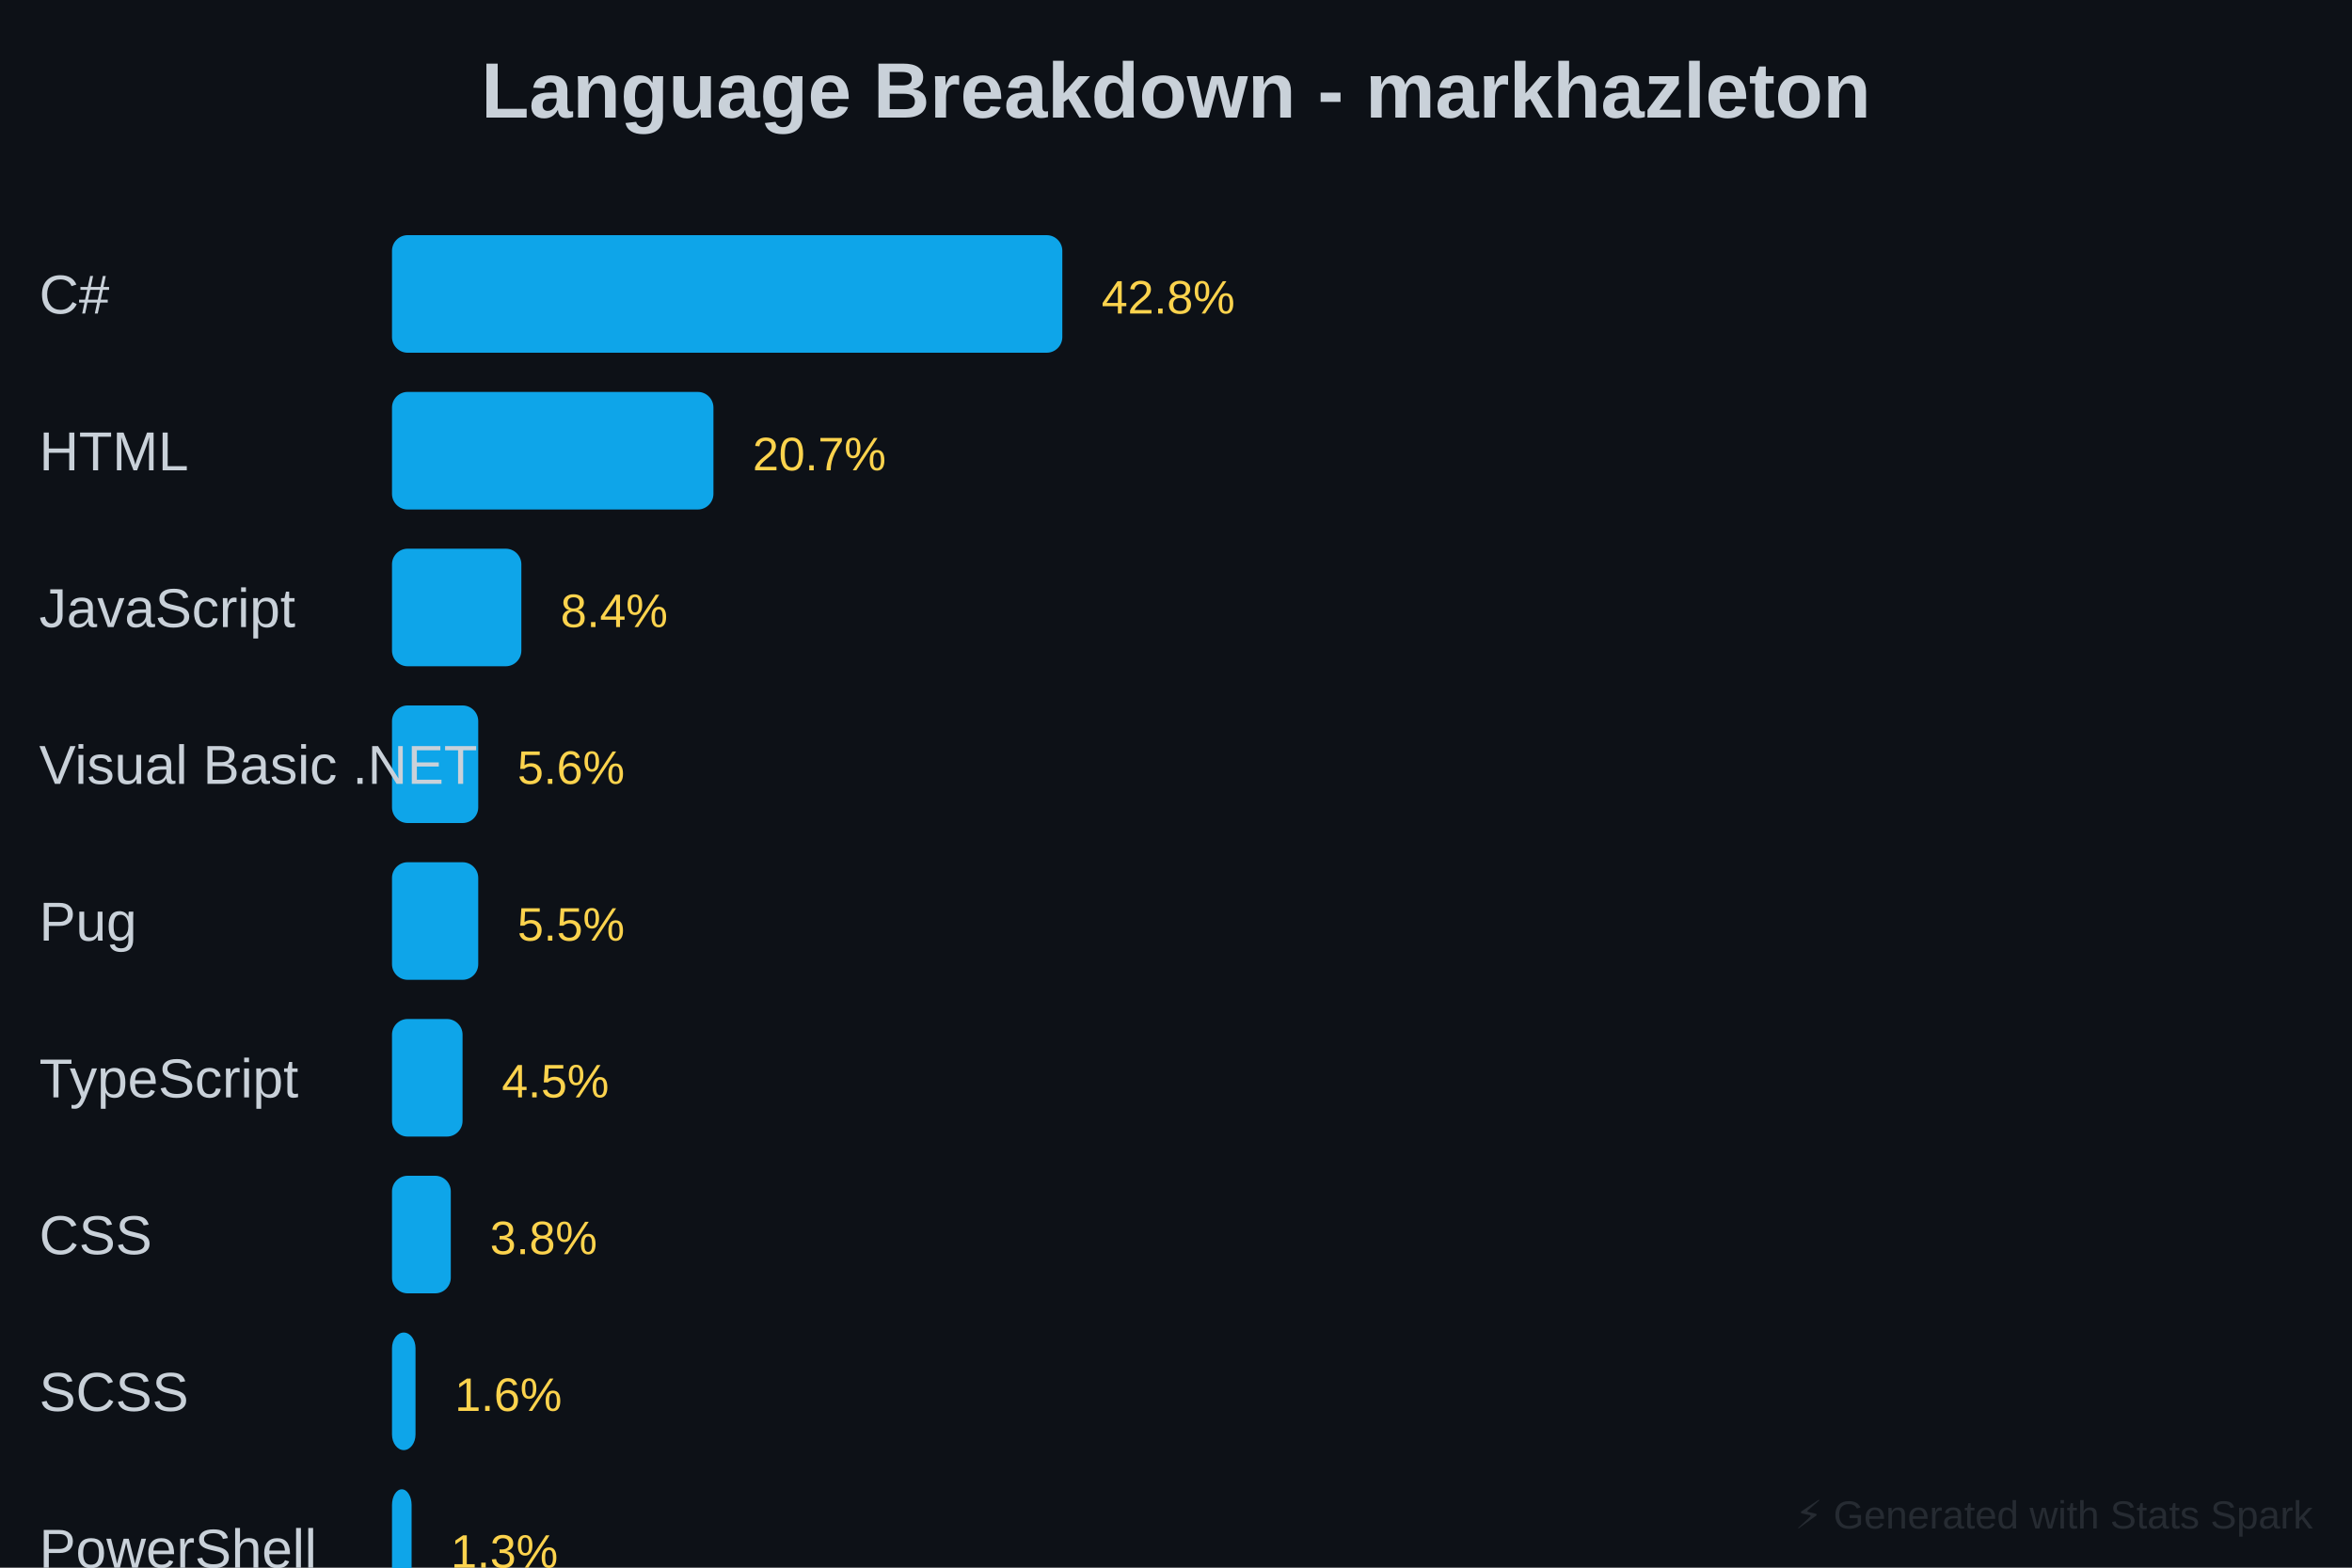
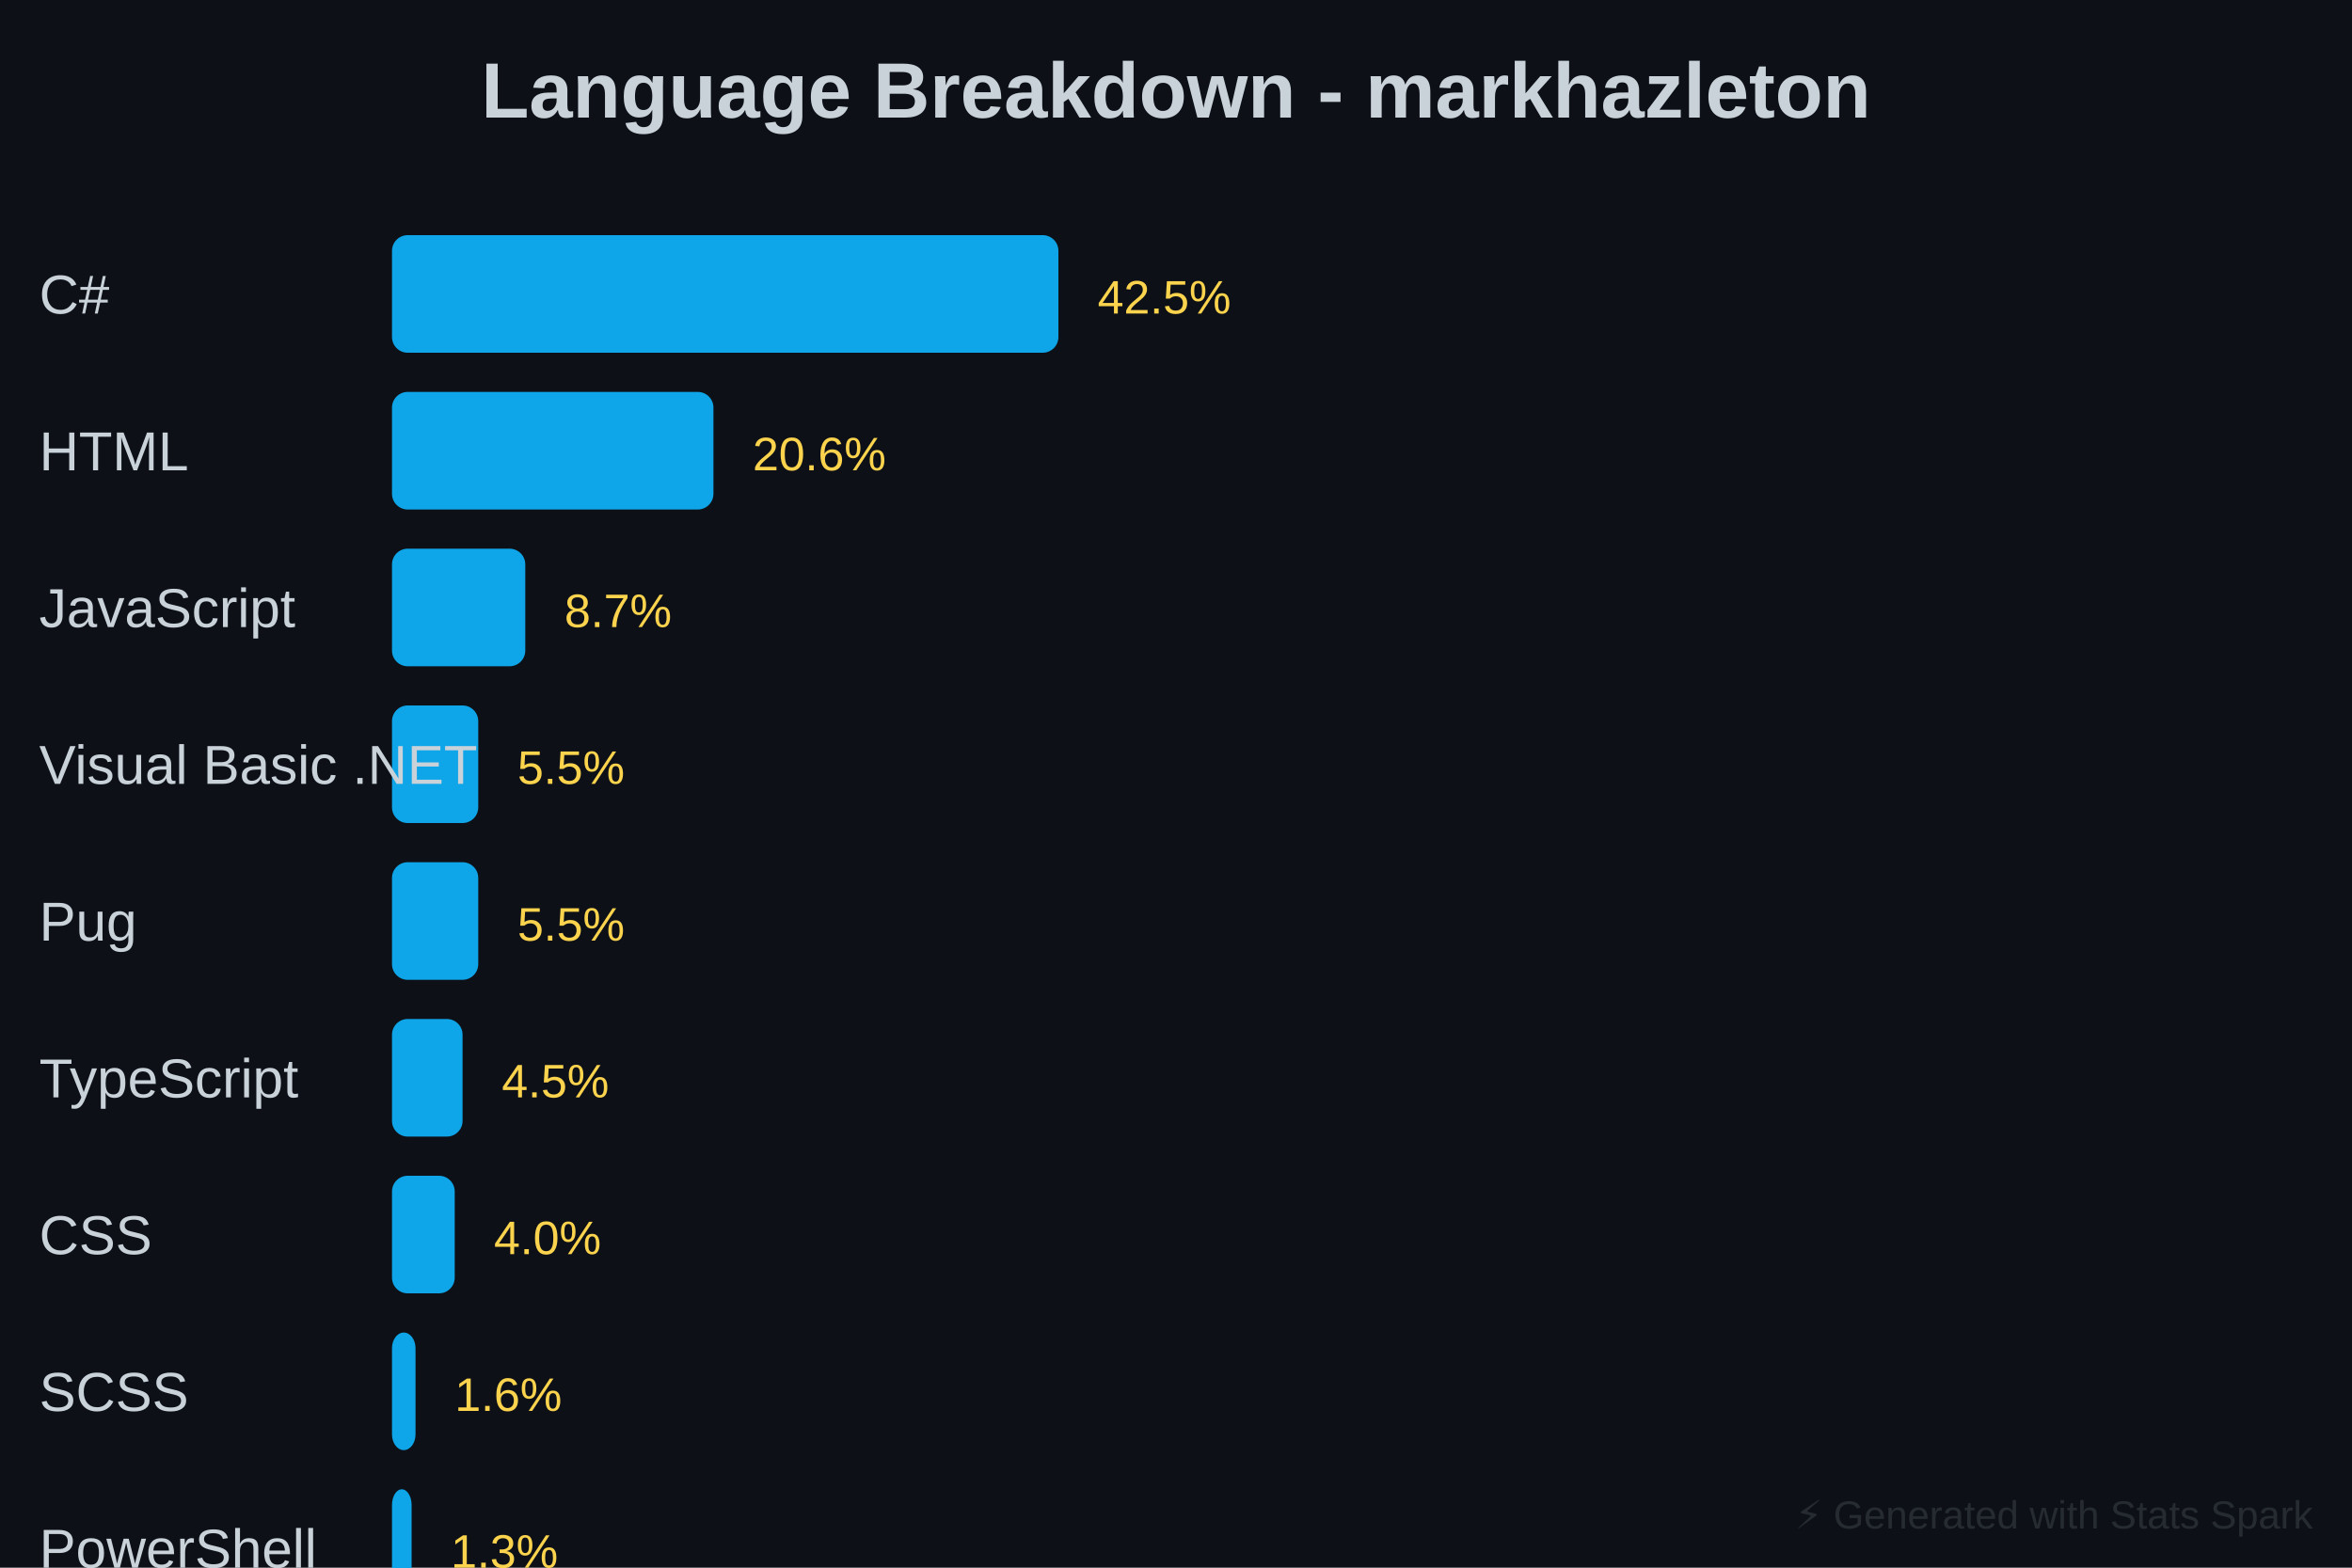
<svg xmlns="http://www.w3.org/2000/svg" baseProfile="full" height="400" version="1.1" width="600">
  <defs />
  <rect fill="#0D1117" height="400" width="600" x="0" y="0" />
  <text fill="#C9D1D9" font-family="Arial, sans-serif" font-size="20px" font-weight="bold" text-anchor="middle" x="300" y="30">Language Breakdown - markhazleton</text>
-   <rect fill="#0EA5E9" height="30" rx="4" width="171" x="100" y="60" />
+   <rect fill="#0EA5E9" height="30" rx="4" width="170" x="100" y="60" />
  <text fill="#C9D1D9" font-family="Arial, sans-serif" font-size="14px" x="10" y="80">C#</text>
-   <text fill="#FCD34D" font-family="Arial, sans-serif" font-size="12px" x="281" y="80">42.8%</text>
+   <text fill="#FCD34D" font-family="Arial, sans-serif" font-size="12px" x="280" y="80">42.5%</text>
  <rect fill="#0EA5E9" height="30" rx="4" width="82" x="100" y="100" />
  <text fill="#C9D1D9" font-family="Arial, sans-serif" font-size="14px" x="10" y="120">HTML</text>
-   <text fill="#FCD34D" font-family="Arial, sans-serif" font-size="12px" x="192" y="120">20.7%</text>
-   <rect fill="#0EA5E9" height="30" rx="4" width="33" x="100" y="140" />
+   <text fill="#FCD34D" font-family="Arial, sans-serif" font-size="12px" x="192" y="120">20.6%</text>
+   <rect fill="#0EA5E9" height="30" rx="4" width="34" x="100" y="140" />
  <text fill="#C9D1D9" font-family="Arial, sans-serif" font-size="14px" x="10" y="160">JavaScript</text>
-   <text fill="#FCD34D" font-family="Arial, sans-serif" font-size="12px" x="143" y="160">8.4%</text>
+   <text fill="#FCD34D" font-family="Arial, sans-serif" font-size="12px" x="144" y="160">8.7%</text>
  <rect fill="#0EA5E9" height="30" rx="4" width="22" x="100" y="180" />
  <text fill="#C9D1D9" font-family="Arial, sans-serif" font-size="14px" x="10" y="200">Visual Basic .NET</text>
-   <text fill="#FCD34D" font-family="Arial, sans-serif" font-size="12px" x="132" y="200">5.6%</text>
+   <text fill="#FCD34D" font-family="Arial, sans-serif" font-size="12px" x="132" y="200">5.5%</text>
  <rect fill="#0EA5E9" height="30" rx="4" width="22" x="100" y="220" />
  <text fill="#C9D1D9" font-family="Arial, sans-serif" font-size="14px" x="10" y="240">Pug</text>
  <text fill="#FCD34D" font-family="Arial, sans-serif" font-size="12px" x="132" y="240">5.5%</text>
  <rect fill="#0EA5E9" height="30" rx="4" width="18" x="100" y="260" />
  <text fill="#C9D1D9" font-family="Arial, sans-serif" font-size="14px" x="10" y="280">TypeScript</text>
  <text fill="#FCD34D" font-family="Arial, sans-serif" font-size="12px" x="128" y="280">4.5%</text>
-   <rect fill="#0EA5E9" height="30" rx="4" width="15" x="100" y="300" />
+   <rect fill="#0EA5E9" height="30" rx="4" width="16" x="100" y="300" />
  <text fill="#C9D1D9" font-family="Arial, sans-serif" font-size="14px" x="10" y="320">CSS</text>
-   <text fill="#FCD34D" font-family="Arial, sans-serif" font-size="12px" x="125" y="320">3.8%</text>
+   <text fill="#FCD34D" font-family="Arial, sans-serif" font-size="12px" x="126" y="320">4.0%</text>
  <rect fill="#0EA5E9" height="30" rx="4" width="6" x="100" y="340" />
  <text fill="#C9D1D9" font-family="Arial, sans-serif" font-size="14px" x="10" y="360">SCSS</text>
  <text fill="#FCD34D" font-family="Arial, sans-serif" font-size="12px" x="116" y="360">1.6%</text>
  <rect fill="#0EA5E9" height="30" rx="4" width="5" x="100" y="380" />
  <text fill="#C9D1D9" font-family="Arial, sans-serif" font-size="14px" x="10" y="400">PowerShell</text>
  <text fill="#FCD34D" font-family="Arial, sans-serif" font-size="12px" x="115" y="400">1.3%</text>
  <rect fill="#0EA5E9" height="30" rx="4" width="22" x="100" y="420" />
  <text fill="#C9D1D9" font-family="Arial, sans-serif" font-size="14px" x="10" y="440">Other</text>
  <text fill="#FCD34D" font-family="Arial, sans-serif" font-size="12px" x="132" y="440">5.5%</text>
  <text fill="#30363D" font-family="Arial, sans-serif" font-size="10px" opacity="0.7" text-anchor="end" x="590" y="390">⚡ Generated with Stats Spark</text>
</svg>
